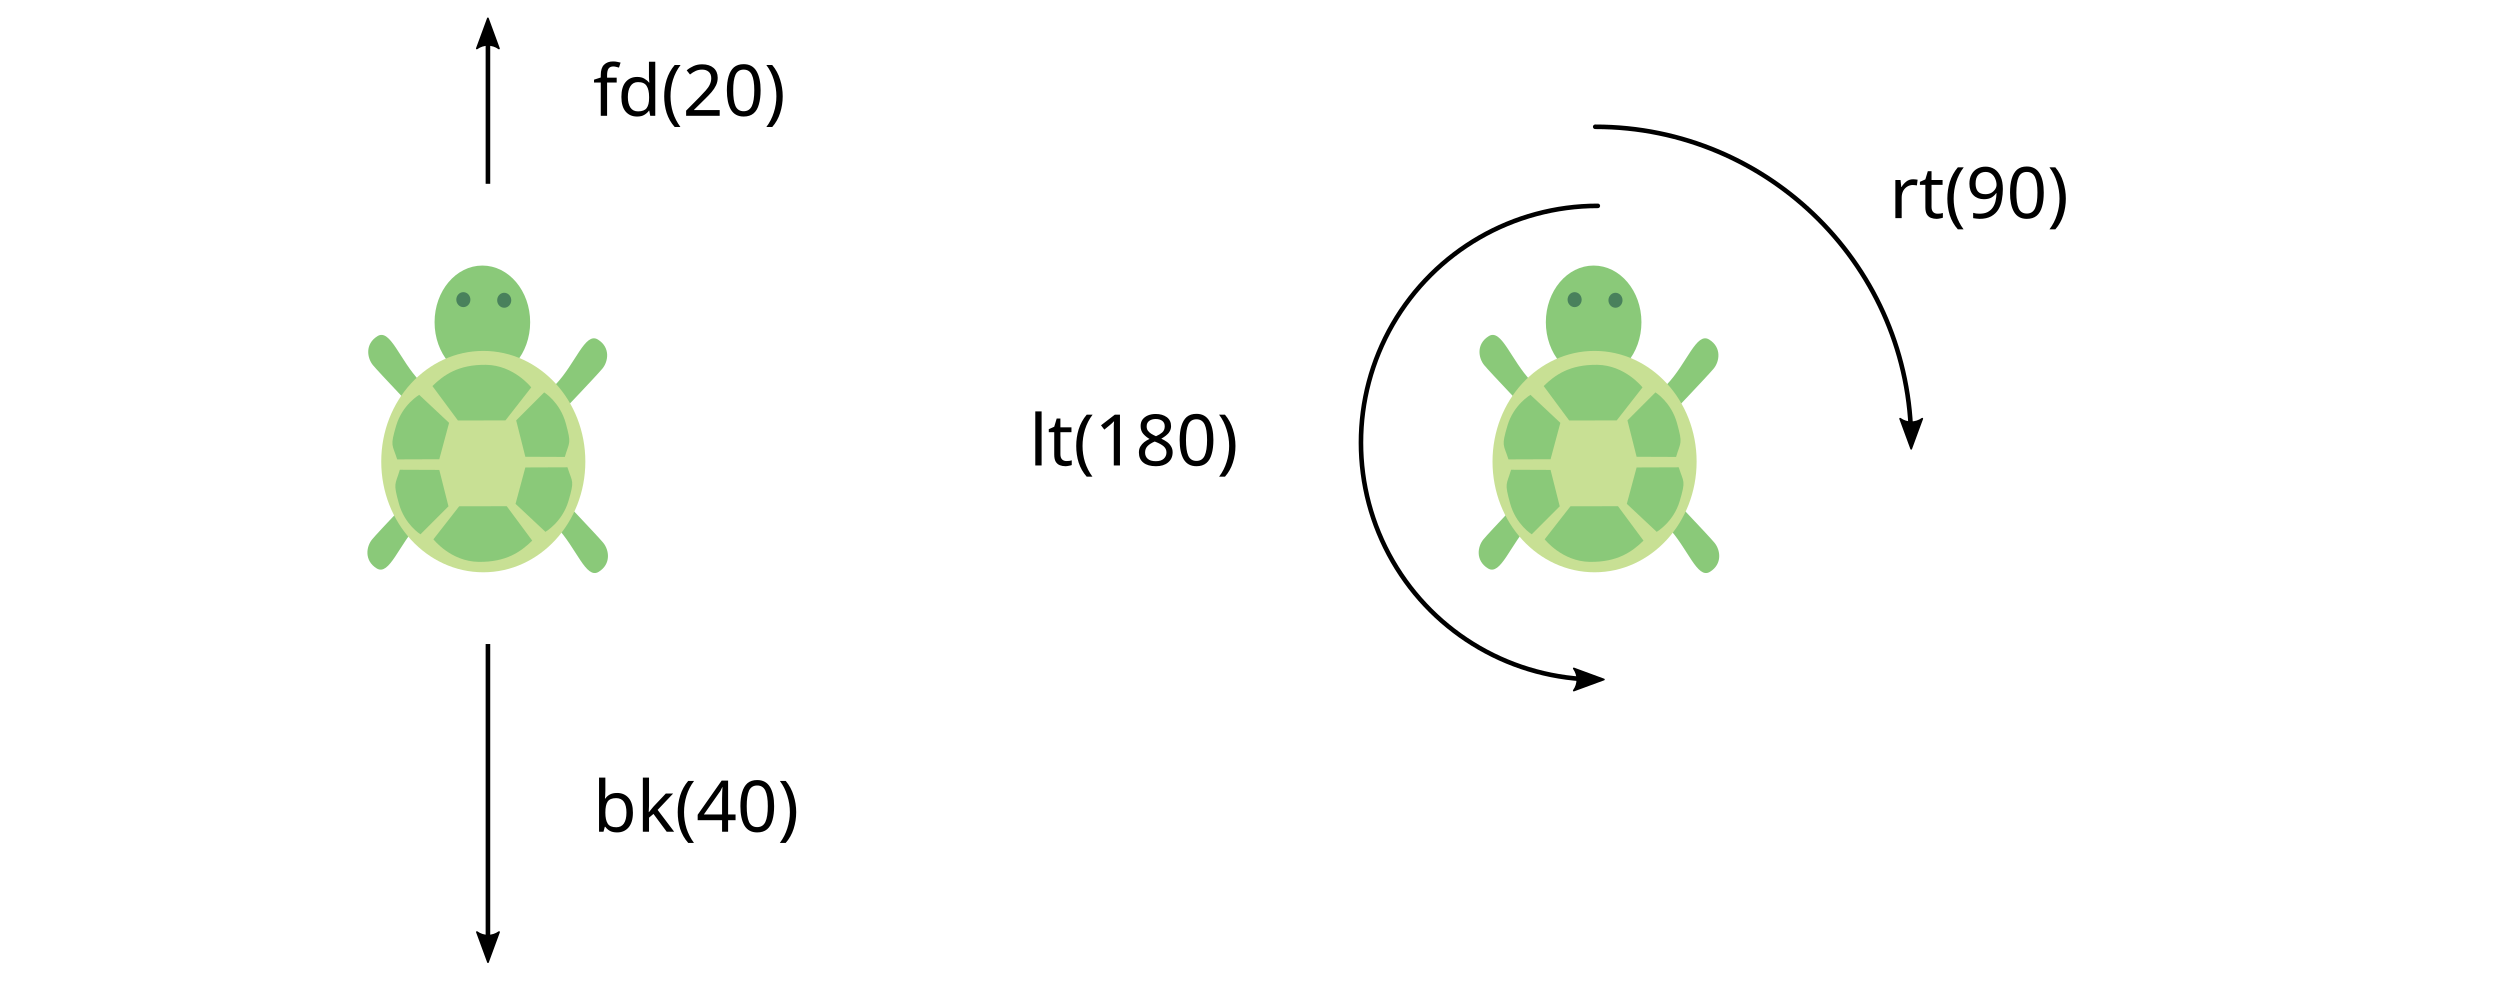
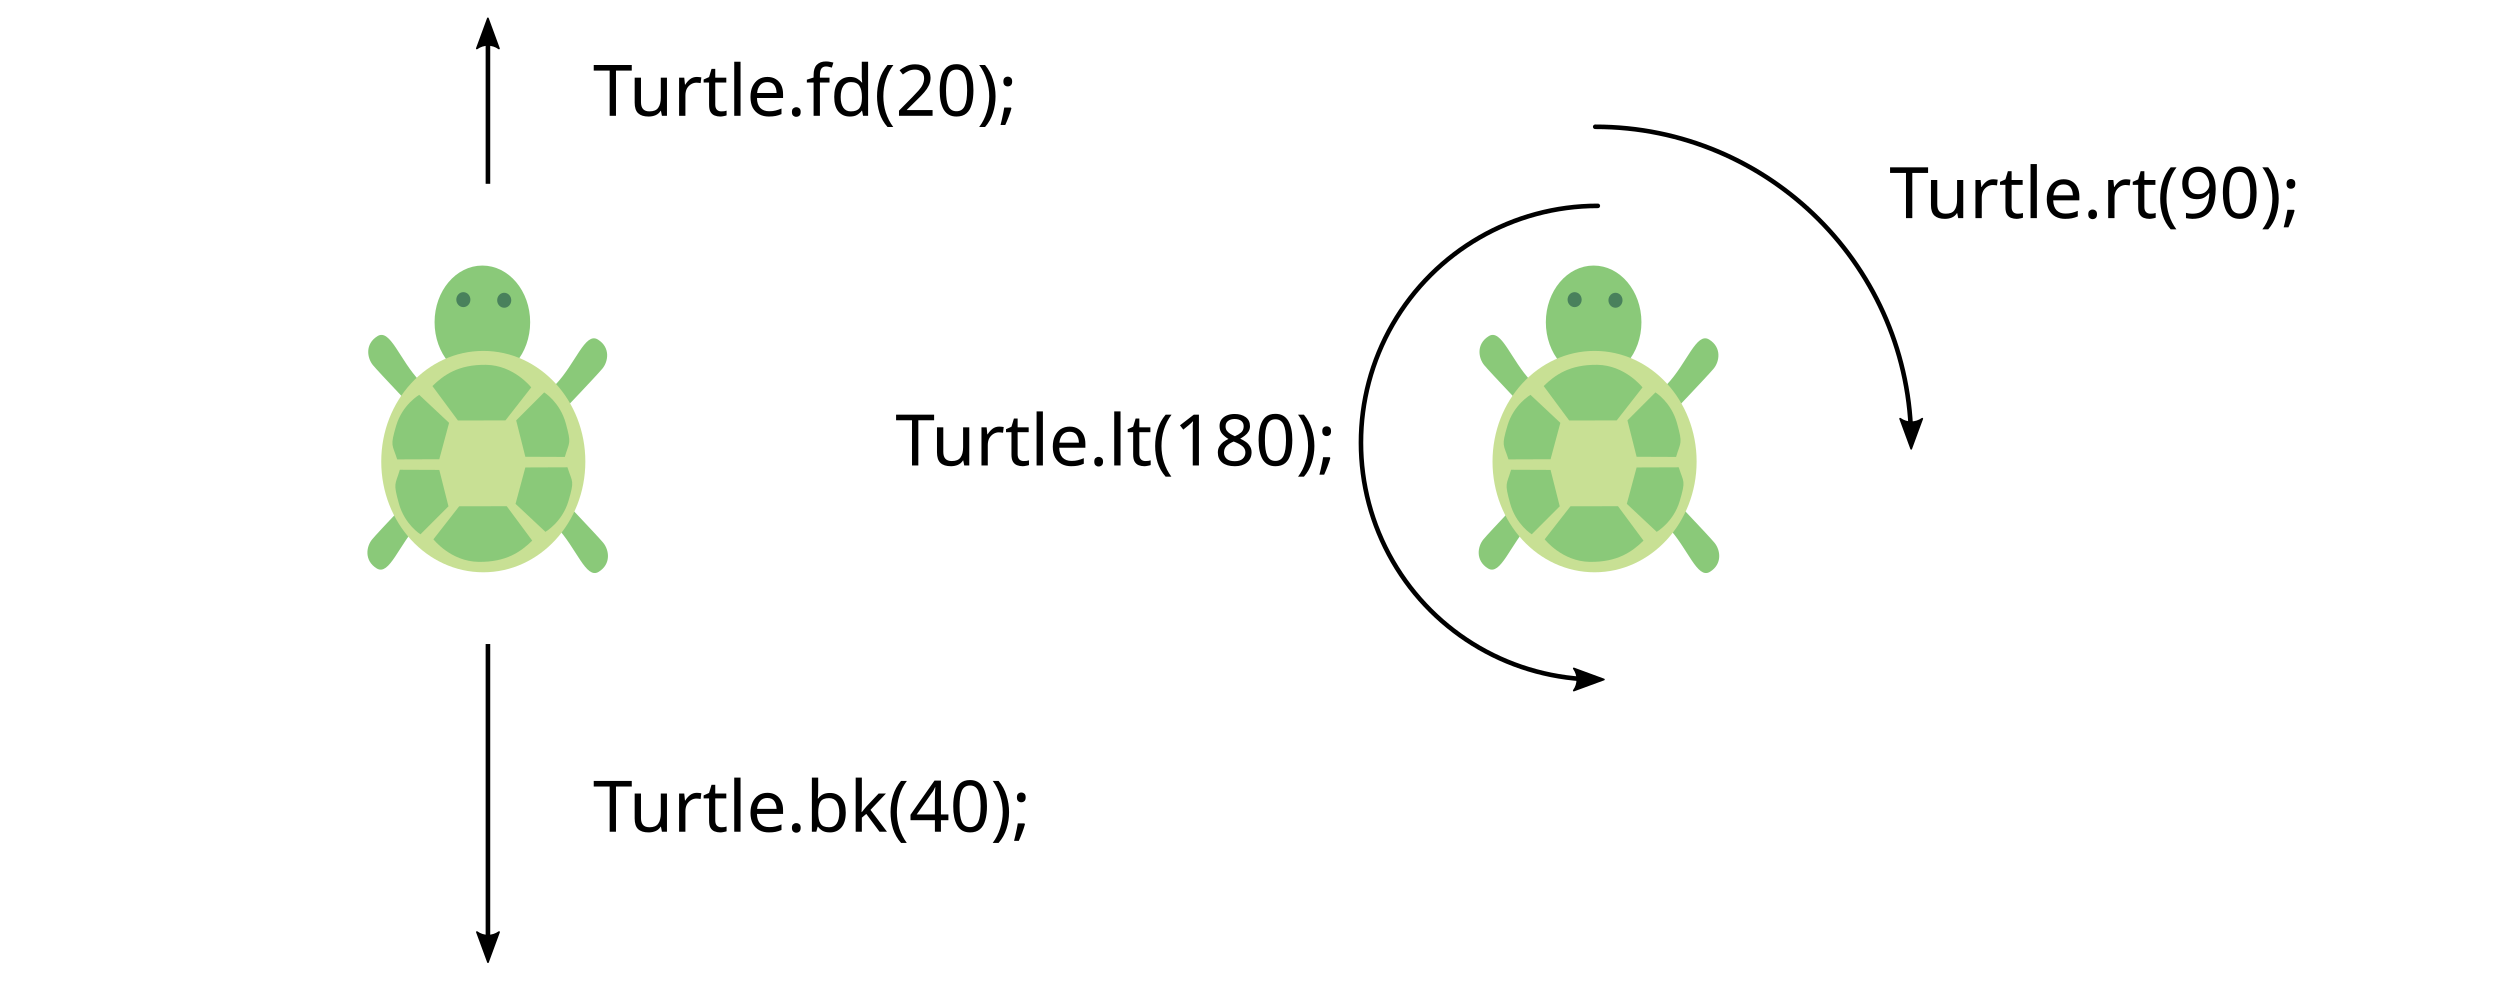
<svg xmlns="http://www.w3.org/2000/svg" width="272.187mm" height="106.756mm" viewBox="0 0 272.187 106.756" version="1.1" id="svg5">
  <defs id="defs2">
    <marker style="overflow:visible" id="Arrow2Mstart" refX="0" refY="0" orient="auto">
      <path transform="scale(0.6)" d="M 8.719,4.034 -2.207,0.016 8.719,-4.002 c -1.745,2.372 -1.735,5.617 -6e-7,8.035 z" style="fill:context-stroke;fill-rule:evenodd;stroke:context-stroke;stroke-width:0.625;stroke-linejoin:round" id="path18178" />
    </marker>
    <marker style="overflow:visible" id="Arrow1Mstart" refX="0" refY="0" orient="auto">
      <path transform="matrix(0.4,0,0,0.4,4,0)" style="fill:context-stroke;fill-rule:evenodd;stroke:context-stroke;stroke-width:1pt" d="M 0,0 5,-5 -12.5,0 5,5 Z" id="path18160" />
    </marker>
    <marker style="overflow:visible" id="marker39132" refX="0" refY="0" orient="auto">
      <path transform="matrix(0.8,0,0,0.8,10,0)" style="fill:context-stroke;fill-rule:evenodd;stroke:context-stroke;stroke-width:1pt" d="M 0,0 5,-5 -12.5,0 5,5 Z" id="path39130" />
    </marker>
    <marker style="overflow:visible" id="TriangleOutS" refX="0" refY="0" orient="auto">
      <path transform="scale(0.2)" style="fill:context-stroke;fill-rule:evenodd;stroke:context-stroke;stroke-width:1pt" d="M 5.77,0 -2.88,5 V -5 Z" id="path18302" />
    </marker>
    <marker style="overflow:visible" id="marker18464" refX="0" refY="0" orient="auto">
      <path transform="matrix(-0.2,0,0,-0.2,-1.2,0)" style="fill:context-stroke;fill-rule:evenodd;stroke:context-stroke;stroke-width:1pt" d="M 0,0 5,-5 -12.5,0 5,5 Z" id="path18462" />
    </marker>
    <marker style="overflow:visible" id="Arrow1Send" refX="0" refY="0" orient="auto">
      <path transform="matrix(-0.2,0,0,-0.2,-1.2,0)" style="fill:context-stroke;fill-rule:evenodd;stroke:context-stroke;stroke-width:1pt" d="M 0,0 5,-5 -12.5,0 5,5 Z" id="path18169" />
    </marker>
    <marker style="overflow:visible" id="Arrow2Send" refX="0" refY="0" orient="auto">
      <path transform="matrix(-0.3,0,0,-0.3,0.69,0)" d="M 8.719,4.034 -2.207,0.016 8.719,-4.002 c -1.745,2.372 -1.735,5.617 -6e-7,8.035 z" style="fill:context-stroke;fill-rule:evenodd;stroke:context-stroke;stroke-width:0.625;stroke-linejoin:round" id="path18187" />
    </marker>
    <marker style="overflow:visible" id="Arrow2Mend" refX="0" refY="0" orient="auto">
      <path transform="scale(-0.6)" d="M 8.719,4.034 -2.207,0.016 8.719,-4.002 c -1.745,2.372 -1.735,5.617 -6e-7,8.035 z" style="fill:context-stroke;fill-rule:evenodd;stroke:context-stroke;stroke-width:0.625;stroke-linejoin:round" id="path18181" />
    </marker>
    <marker style="overflow:visible" id="Arrow2Lend" refX="0" refY="0" orient="auto">
      <path transform="matrix(-1.1,0,0,-1.1,-1.1,0)" d="M 8.719,4.034 -2.207,0.016 8.719,-4.002 c -1.745,2.372 -1.735,5.617 -6e-7,8.035 z" style="fill:context-stroke;fill-rule:evenodd;stroke:context-stroke;stroke-width:0.625;stroke-linejoin:round" id="path18175" />
    </marker>
    <marker style="overflow:visible" id="Arrow1Lend" refX="0" refY="0" orient="auto">
      <path transform="matrix(-0.8,0,0,-0.8,-10,0)" style="fill:context-stroke;fill-rule:evenodd;stroke:context-stroke;stroke-width:1pt" d="M 0,0 5,-5 -12.5,0 5,5 Z" id="path18157" />
    </marker>
    <marker style="overflow:visible" id="Arrow1Lstart" refX="0" refY="0" orient="auto">
      <path transform="matrix(0.8,0,0,0.8,10,0)" style="fill:context-stroke;fill-rule:evenodd;stroke:context-stroke;stroke-width:1pt" d="M 0,0 5,-5 -12.5,0 5,5 Z" id="path18154" />
    </marker>
    <marker style="overflow:visible" id="TriangleOutS-3" refX="0" refY="0" orient="auto">
      <path transform="scale(0.2)" style="fill:context-stroke;fill-rule:evenodd;stroke:context-stroke;stroke-width:1pt" d="M 5.77,0 -2.88,5 V -5 Z" id="path18302-6" />
    </marker>
    <marker style="overflow:visible" id="Arrow2Mend-6" refX="0" refY="0" orient="auto">
      <path transform="scale(-0.6)" d="M 8.719,4.034 -2.207,0.016 8.719,-4.002 c -1.745,2.372 -1.735,5.617 -6e-7,8.035 z" style="fill:context-stroke;fill-rule:evenodd;stroke:context-stroke;stroke-width:0.625;stroke-linejoin:round" id="path18181-1" />
    </marker>
  </defs>
  <g id="layer1" transform="translate(9.138769,-72.54176)">
    <g id="g28104" transform="matrix(2.198369,0,0,2.198369,-165.3496,-132.3886)">
      <ellipse style="fill:#8ac979;fill-opacity:1;stroke:none;stroke-width:0.266;stroke-linecap:round;stroke-linejoin:round;stroke-dashoffset:7.559;stop-color:#000000" id="path43-1" cx="94.947" cy="109.177" rx="2.367" ry="2.806" />
      <ellipse style="fill:#49815c;fill-opacity:1;stroke:none;stroke-width:0.412;stroke-linecap:round;stroke-linejoin:round;stroke-dashoffset:7.559;stop-color:#000000" id="path13309" cx="94.005" cy="108.059" rx="0.349" ry="0.371" />
      <ellipse style="fill:#49815c;fill-opacity:1;stroke:none;stroke-width:0.412;stroke-linecap:round;stroke-linejoin:round;stroke-dashoffset:7.559;stop-color:#000000" id="path13309-2" cx="96.029" cy="108.09" rx="0.349" ry="0.371" />
      <path style="font-variation-settings:normal;opacity:1;vector-effect:none;fill:#8ac979;fill-opacity:1;stroke:none;stroke-width:0.265px;stroke-linecap:butt;stroke-linejoin:miter;stroke-miterlimit:4;stroke-dasharray:none;stroke-dashoffset:0;stroke-opacity:1;-inkscape-stroke:none;stop-color:#000000;stop-opacity:1" d="m 98.571,112.265 c 0.996,-1.04 1.465,-2.622 2.097,-2.23 0.633,0.392 0.513,1.087 0.227,1.436 -0.286,0.349 -2.259,2.414 -2.259,2.414" id="path16632" />
      <path style="font-variation-settings:normal;vector-effect:none;fill:#8ac979;fill-opacity:1;stroke:none;stroke-width:0.265px;stroke-linecap:butt;stroke-linejoin:miter;stroke-miterlimit:4;stroke-dasharray:none;stroke-dashoffset:0;stroke-opacity:1;-inkscape-stroke:none;stop-color:#000000" d="m 98.611,119.309 c 0.996,1.04 1.465,2.622 2.097,2.23 0.633,-0.392 0.513,-1.087 0.227,-1.436 -0.286,-0.349 -2.259,-2.414 -2.259,-2.414" id="path16632-7" />
      <path style="font-variation-settings:normal;vector-effect:none;fill:#8ac979;fill-opacity:1;stroke:none;stroke-width:0.265px;stroke-linecap:butt;stroke-linejoin:miter;stroke-miterlimit:4;stroke-dasharray:none;stroke-dashoffset:0;stroke-opacity:1;-inkscape-stroke:none;stop-color:#000000" d="m 91.85,112.096 c -0.996,-1.04 -1.465,-2.622 -2.097,-2.23 -0.633,0.392 -0.513,1.087 -0.227,1.436 0.286,0.349 2.259,2.414 2.259,2.414" id="path16632-0" />
      <path style="font-variation-settings:normal;vector-effect:none;fill:#8ac979;fill-opacity:1;stroke:none;stroke-width:0.265px;stroke-linecap:butt;stroke-linejoin:miter;stroke-miterlimit:4;stroke-dasharray:none;stroke-dashoffset:0;stroke-opacity:1;-inkscape-stroke:none;stop-color:#000000" d="m 91.81,119.14 c -0.996,1.04 -1.465,2.622 -2.097,2.23 -0.633,-0.392 -0.513,-1.087 -0.227,-1.436 0.286,-0.349 2.259,-2.414 2.259,-2.414" id="path16632-7-9" />
      <ellipse style="fill:#c8e094;fill-opacity:1;stroke:none;stroke-width:0.543;stroke-linecap:round;stroke-linejoin:round;stroke-dashoffset:7.559;stop-color:#000000" id="path43" cx="94.993" cy="116.08" rx="5.054" ry="5.482" />
      <path style="font-variation-settings:normal;opacity:1;vector-effect:none;fill:#8ac979;fill-opacity:1;stroke:none;stroke-width:0.244px;stroke-linecap:butt;stroke-linejoin:miter;stroke-miterlimit:4;stroke-dasharray:none;stroke-dashoffset:0;stroke-opacity:1;-inkscape-stroke:none;stop-color:#000000;stop-opacity:1" d="m 92.473,112.339 1.263,1.705 2.355,-0.005 1.276,-1.634 c 0,0 -0.858,-1.098 -2.234,-1.118 -1.376,-0.02 -2.101,0.505 -2.661,1.052 z" id="path4344" />
      <path style="font-variation-settings:normal;vector-effect:none;fill:#8ac979;fill-opacity:1;stroke:none;stroke-width:0.228px;stroke-linecap:butt;stroke-linejoin:miter;stroke-miterlimit:4;stroke-dasharray:none;stroke-dashoffset:0;stroke-opacity:1;-inkscape-stroke:none;stop-color:#000000" d="m 90.729,115.971 2.085,-0.008 0.485,-1.802 -1.48,-1.387 c 0,0 -0.832,0.479 -1.141,1.526 -0.308,1.047 -0.194,0.9 0.05,1.671 z" id="path4344-3" />
      <path style="font-variation-settings:normal;vector-effect:none;fill:#8ac979;fill-opacity:1;stroke:none;stroke-width:0.221px;stroke-linecap:butt;stroke-linejoin:miter;stroke-miterlimit:4;stroke-dasharray:none;stroke-dashoffset:0;stroke-opacity:1;-inkscape-stroke:none;stop-color:#000000" d="m 99.029,115.849 -1.954,-0.008 -0.454,-1.802 1.387,-1.387 c 0,0 0.78,0.479 1.069,1.526 0.289,1.047 0.182,0.9 -0.047,1.671 z" id="path4344-3-6" />
      <path style="font-variation-settings:normal;vector-effect:none;fill:#8ac979;fill-opacity:1;stroke:none;stroke-width:0.244px;stroke-linecap:butt;stroke-linejoin:miter;stroke-miterlimit:4;stroke-dasharray:none;stroke-dashoffset:0;stroke-opacity:1;-inkscape-stroke:none;stop-color:#000000" d="m 97.416,119.994 -1.263,-1.705 -2.355,0.005 -1.276,1.634 c 0,0 0.858,1.098 2.234,1.118 1.376,0.02 2.101,-0.505 2.661,-1.052 z" id="path4344-5" />
      <path style="font-variation-settings:normal;vector-effect:none;fill:#8ac979;fill-opacity:1;stroke:none;stroke-width:0.228px;stroke-linecap:butt;stroke-linejoin:miter;stroke-miterlimit:4;stroke-dasharray:none;stroke-dashoffset:0;stroke-opacity:1;-inkscape-stroke:none;stop-color:#000000" d="m 99.16,116.362 -2.085,0.008 -0.485,1.802 1.48,1.387 c 0,0 0.832,-0.479 1.141,-1.526 0.308,-1.047 0.194,-0.9 -0.05,-1.671 z" id="path4344-3-62" />
      <path style="font-variation-settings:normal;vector-effect:none;fill:#8ac979;fill-opacity:1;stroke:none;stroke-width:0.221px;stroke-linecap:butt;stroke-linejoin:miter;stroke-miterlimit:4;stroke-dasharray:none;stroke-dashoffset:0;stroke-opacity:1;-inkscape-stroke:none;stop-color:#000000" d="m 90.86,116.484 1.954,0.008 0.454,1.802 -1.387,1.387 c 0,0 -0.78,-0.479 -1.069,-1.526 -0.289,-1.047 -0.182,-0.9 0.047,-1.671 z" id="path4344-3-6-9" />
    </g>
    <g id="g28104-6" transform="matrix(2.198369,0,0,2.198369,-44.36028,-132.3886)">
      <ellipse style="fill:#8ac979;fill-opacity:1;stroke:none;stroke-width:0.266;stroke-linecap:round;stroke-linejoin:round;stroke-dashoffset:7.559;stop-color:#000000" id="path43-1-1" cx="94.947" cy="109.177" rx="2.367" ry="2.806" />
      <ellipse style="fill:#49815c;fill-opacity:1;stroke:none;stroke-width:0.412;stroke-linecap:round;stroke-linejoin:round;stroke-dashoffset:7.559;stop-color:#000000" id="path13309-8" cx="94.005" cy="108.059" rx="0.349" ry="0.371" />
      <ellipse style="fill:#49815c;fill-opacity:1;stroke:none;stroke-width:0.412;stroke-linecap:round;stroke-linejoin:round;stroke-dashoffset:7.559;stop-color:#000000" id="path13309-2-7" cx="96.029" cy="108.09" rx="0.349" ry="0.371" />
      <path style="font-variation-settings:normal;opacity:1;vector-effect:none;fill:#8ac979;fill-opacity:1;stroke:none;stroke-width:0.265px;stroke-linecap:butt;stroke-linejoin:miter;stroke-miterlimit:4;stroke-dasharray:none;stroke-dashoffset:0;stroke-opacity:1;-inkscape-stroke:none;stop-color:#000000;stop-opacity:1" d="m 98.571,112.265 c 0.996,-1.04 1.465,-2.622 2.097,-2.23 0.633,0.392 0.513,1.087 0.227,1.436 -0.286,0.349 -2.259,2.414 -2.259,2.414" id="path16632-9" />
      <path style="font-variation-settings:normal;vector-effect:none;fill:#8ac979;fill-opacity:1;stroke:none;stroke-width:0.265px;stroke-linecap:butt;stroke-linejoin:miter;stroke-miterlimit:4;stroke-dasharray:none;stroke-dashoffset:0;stroke-opacity:1;-inkscape-stroke:none;stop-color:#000000" d="m 98.611,119.309 c 0.996,1.04 1.465,2.622 2.097,2.23 0.633,-0.392 0.513,-1.087 0.227,-1.436 -0.286,-0.349 -2.259,-2.414 -2.259,-2.414" id="path16632-7-2" />
      <path style="font-variation-settings:normal;vector-effect:none;fill:#8ac979;fill-opacity:1;stroke:none;stroke-width:0.265px;stroke-linecap:butt;stroke-linejoin:miter;stroke-miterlimit:4;stroke-dasharray:none;stroke-dashoffset:0;stroke-opacity:1;-inkscape-stroke:none;stop-color:#000000" d="m 91.85,112.096 c -0.996,-1.04 -1.465,-2.622 -2.097,-2.23 -0.633,0.392 -0.513,1.087 -0.227,1.436 0.286,0.349 2.259,2.414 2.259,2.414" id="path16632-0-0" />
      <path style="font-variation-settings:normal;vector-effect:none;fill:#8ac979;fill-opacity:1;stroke:none;stroke-width:0.265px;stroke-linecap:butt;stroke-linejoin:miter;stroke-miterlimit:4;stroke-dasharray:none;stroke-dashoffset:0;stroke-opacity:1;-inkscape-stroke:none;stop-color:#000000" d="m 91.81,119.14 c -0.996,1.04 -1.465,2.622 -2.097,2.23 -0.633,-0.392 -0.513,-1.087 -0.227,-1.436 0.286,-0.349 2.259,-2.414 2.259,-2.414" id="path16632-7-9-2" />
      <ellipse style="fill:#c8e094;fill-opacity:1;stroke:none;stroke-width:0.543;stroke-linecap:round;stroke-linejoin:round;stroke-dashoffset:7.559;stop-color:#000000" id="path43-3" cx="94.993" cy="116.08" rx="5.054" ry="5.482" />
      <path style="font-variation-settings:normal;opacity:1;vector-effect:none;fill:#8ac979;fill-opacity:1;stroke:none;stroke-width:0.244px;stroke-linecap:butt;stroke-linejoin:miter;stroke-miterlimit:4;stroke-dasharray:none;stroke-dashoffset:0;stroke-opacity:1;-inkscape-stroke:none;stop-color:#000000;stop-opacity:1" d="m 92.473,112.339 1.263,1.705 2.355,-0.005 1.276,-1.634 c 0,0 -0.858,-1.098 -2.234,-1.118 -1.376,-0.02 -2.101,0.505 -2.661,1.052 z" id="path4344-7" />
      <path style="font-variation-settings:normal;vector-effect:none;fill:#8ac979;fill-opacity:1;stroke:none;stroke-width:0.228px;stroke-linecap:butt;stroke-linejoin:miter;stroke-miterlimit:4;stroke-dasharray:none;stroke-dashoffset:0;stroke-opacity:1;-inkscape-stroke:none;stop-color:#000000" d="m 90.729,115.971 2.085,-0.008 0.485,-1.802 -1.48,-1.387 c 0,0 -0.832,0.479 -1.141,1.526 -0.308,1.047 -0.194,0.9 0.05,1.671 z" id="path4344-3-5" />
      <path style="font-variation-settings:normal;vector-effect:none;fill:#8ac979;fill-opacity:1;stroke:none;stroke-width:0.221px;stroke-linecap:butt;stroke-linejoin:miter;stroke-miterlimit:4;stroke-dasharray:none;stroke-dashoffset:0;stroke-opacity:1;-inkscape-stroke:none;stop-color:#000000" d="m 99.029,115.849 -1.954,-0.008 -0.454,-1.802 1.387,-1.387 c 0,0 0.78,0.479 1.069,1.526 0.289,1.047 0.182,0.9 -0.047,1.671 z" id="path4344-3-6-92" />
      <path style="font-variation-settings:normal;vector-effect:none;fill:#8ac979;fill-opacity:1;stroke:none;stroke-width:0.244px;stroke-linecap:butt;stroke-linejoin:miter;stroke-miterlimit:4;stroke-dasharray:none;stroke-dashoffset:0;stroke-opacity:1;-inkscape-stroke:none;stop-color:#000000" d="m 97.416,119.994 -1.263,-1.705 -2.355,0.005 -1.276,1.634 c 0,0 0.858,1.098 2.234,1.118 1.376,0.02 2.101,-0.505 2.661,-1.052 z" id="path4344-5-2" />
      <path style="font-variation-settings:normal;vector-effect:none;fill:#8ac979;fill-opacity:1;stroke:none;stroke-width:0.228px;stroke-linecap:butt;stroke-linejoin:miter;stroke-miterlimit:4;stroke-dasharray:none;stroke-dashoffset:0;stroke-opacity:1;-inkscape-stroke:none;stop-color:#000000" d="m 99.16,116.362 -2.085,0.008 -0.485,1.802 1.48,1.387 c 0,0 0.832,-0.479 1.141,-1.526 0.308,-1.047 0.194,-0.9 -0.05,-1.671 z" id="path4344-3-62-8" />
      <path style="font-variation-settings:normal;vector-effect:none;fill:#8ac979;fill-opacity:1;stroke:none;stroke-width:0.221px;stroke-linecap:butt;stroke-linejoin:miter;stroke-miterlimit:4;stroke-dasharray:none;stroke-dashoffset:0;stroke-opacity:1;-inkscape-stroke:none;stop-color:#000000" d="m 90.86,116.484 1.954,0.008 0.454,1.802 -1.387,1.387 c 0,0 -0.78,-0.479 -1.069,-1.526 -0.289,-1.047 -0.182,-0.9 0.047,-1.671 z" id="path4344-3-6-9-9" />
    </g>
    <path style="font-variation-settings:normal;opacity:1;fill:none;fill-opacity:1;stroke:#000000;stroke-width:0.5;stroke-linecap:butt;stroke-linejoin:miter;stroke-miterlimit:4;stroke-dasharray:none;stroke-dashoffset:0;stroke-opacity:1;marker-end:url(#Arrow2Mend);stop-color:#000000;stop-opacity:1" d="M 43.985,92.553 V 75.204" id="path18054" />
    <path style="font-variation-settings:normal;fill:none;fill-opacity:1;stroke:#000000;stroke-width:0.5;stroke-linecap:butt;stroke-linejoin:miter;stroke-miterlimit:4;stroke-dasharray:none;stroke-dashoffset:0;stroke-opacity:1;marker-end:url(#Arrow2Mend);stop-color:#000000" d="m 43.985,142.66 v 33.976" id="path18054-0" />
    <text xml:space="preserve" style="font-size:7.755px;line-height:1.25;font-family:sans-serif;stroke-width:0.582" x="55.425" y="85.153" id="text22189">
-       <tspan id="tspan22187" style="font-style:normal;font-variant:normal;font-weight:normal;font-stretch:normal;font-size:7.755px;font-family:'Roboto Mono';-inkscape-font-specification:'Roboto Mono';stroke-width:0.582" x="55.425" y="85.153">fd(20)</tspan>
+       <tspan id="tspan22187" style="font-style:normal;font-variant:normal;font-weight:normal;font-stretch:normal;font-size:7.755px;font-family:'Roboto Mono';-inkscape-font-specification:'Roboto Mono';stroke-width:0.582" x="55.425" y="85.153">Turtle.fd(20);</tspan>
    </text>
    <text xml:space="preserve" style="font-size:7.755px;line-height:1.25;font-family:sans-serif;stroke-width:0.582" x="196.564" y="96.292" id="text22189-7">
-       <tspan id="tspan22187-3" style="font-style:normal;font-variant:normal;font-weight:normal;font-stretch:normal;font-size:7.755px;font-family:'Roboto Mono';-inkscape-font-specification:'Roboto Mono';stroke-width:0.582" x="196.564" y="96.292">rt(90)</tspan>
+       <tspan id="tspan22187-3" style="font-style:normal;font-variant:normal;font-weight:normal;font-stretch:normal;font-size:7.755px;font-family:'Roboto Mono';-inkscape-font-specification:'Roboto Mono';stroke-width:0.582" x="196.564" y="96.292">Turtle.rt(90);</tspan>
    </text>
-     <text xml:space="preserve" style="font-size:7.755px;line-height:1.25;font-family:sans-serif;stroke-width:0.582" x="102.92" y="123.224" id="text22189-7-9">
-       <tspan id="tspan22187-3-3" style="font-style:normal;font-variant:normal;font-weight:normal;font-stretch:normal;font-size:7.755px;font-family:'Roboto Mono';-inkscape-font-specification:'Roboto Mono';stroke-width:0.582" x="102.92" y="123.224">lt(180)</tspan>
+     <text xml:space="preserve" style="font-size:7.755px;line-height:1.25;font-family:sans-serif;stroke-width:0.582" x="88.342" y="123.224" id="text22189-7-9">
+       <tspan id="tspan22187-3-3" style="font-style:normal;font-variant:normal;font-weight:normal;font-stretch:normal;font-size:7.755px;font-family:'Roboto Mono';-inkscape-font-specification:'Roboto Mono';stroke-width:0.582" x="88.342" y="123.224">Turtle.lt(180);</tspan>
    </text>
    <text xml:space="preserve" style="font-size:7.755px;line-height:1.25;font-family:sans-serif;stroke-width:0.582" x="55.425" y="163.095" id="text22189-6">
-       <tspan id="tspan22187-2" style="font-style:normal;font-variant:normal;font-weight:normal;font-stretch:normal;font-size:7.755px;font-family:'Roboto Mono';-inkscape-font-specification:'Roboto Mono';stroke-width:0.582" x="55.425" y="163.095">bk(40)</tspan>
+       <tspan id="tspan22187-2" style="font-style:normal;font-variant:normal;font-weight:normal;font-stretch:normal;font-size:7.755px;font-family:'Roboto Mono';-inkscape-font-specification:'Roboto Mono';stroke-width:0.582" x="55.425" y="163.095">Turtle.bk(40);</tspan>
    </text>
    <path style="fill:none;fill-opacity:1;stroke:#000000;stroke-width:0.5;stroke-linecap:round;stroke-linejoin:round;stroke-miterlimit:4;stroke-dasharray:none;stroke-dashoffset:7.559;marker-end:url(#Arrow2Mend);stop-color:#000000" id="path34744" d="m 164.541,86.346 a 34.396,34.396 0 0 1 34.396,34.396" />
    <path style="fill:none;fill-opacity:1;stroke:#000000;stroke-width:0.5;stroke-linecap:round;stroke-linejoin:round;stroke-miterlimit:4;stroke-dasharray:none;stroke-dashoffset:7.559;marker-start:url(#Arrow2Mstart);stop-color:#000000" id="path34744-2" d="m 164.821,146.527 a 25.786,25.786 0 0 1 -22.331,-12.893 25.786,25.786 0 0 1 0,-25.786 25.786,25.786 0 0 1 22.331,-12.893" />
  </g>
</svg>
